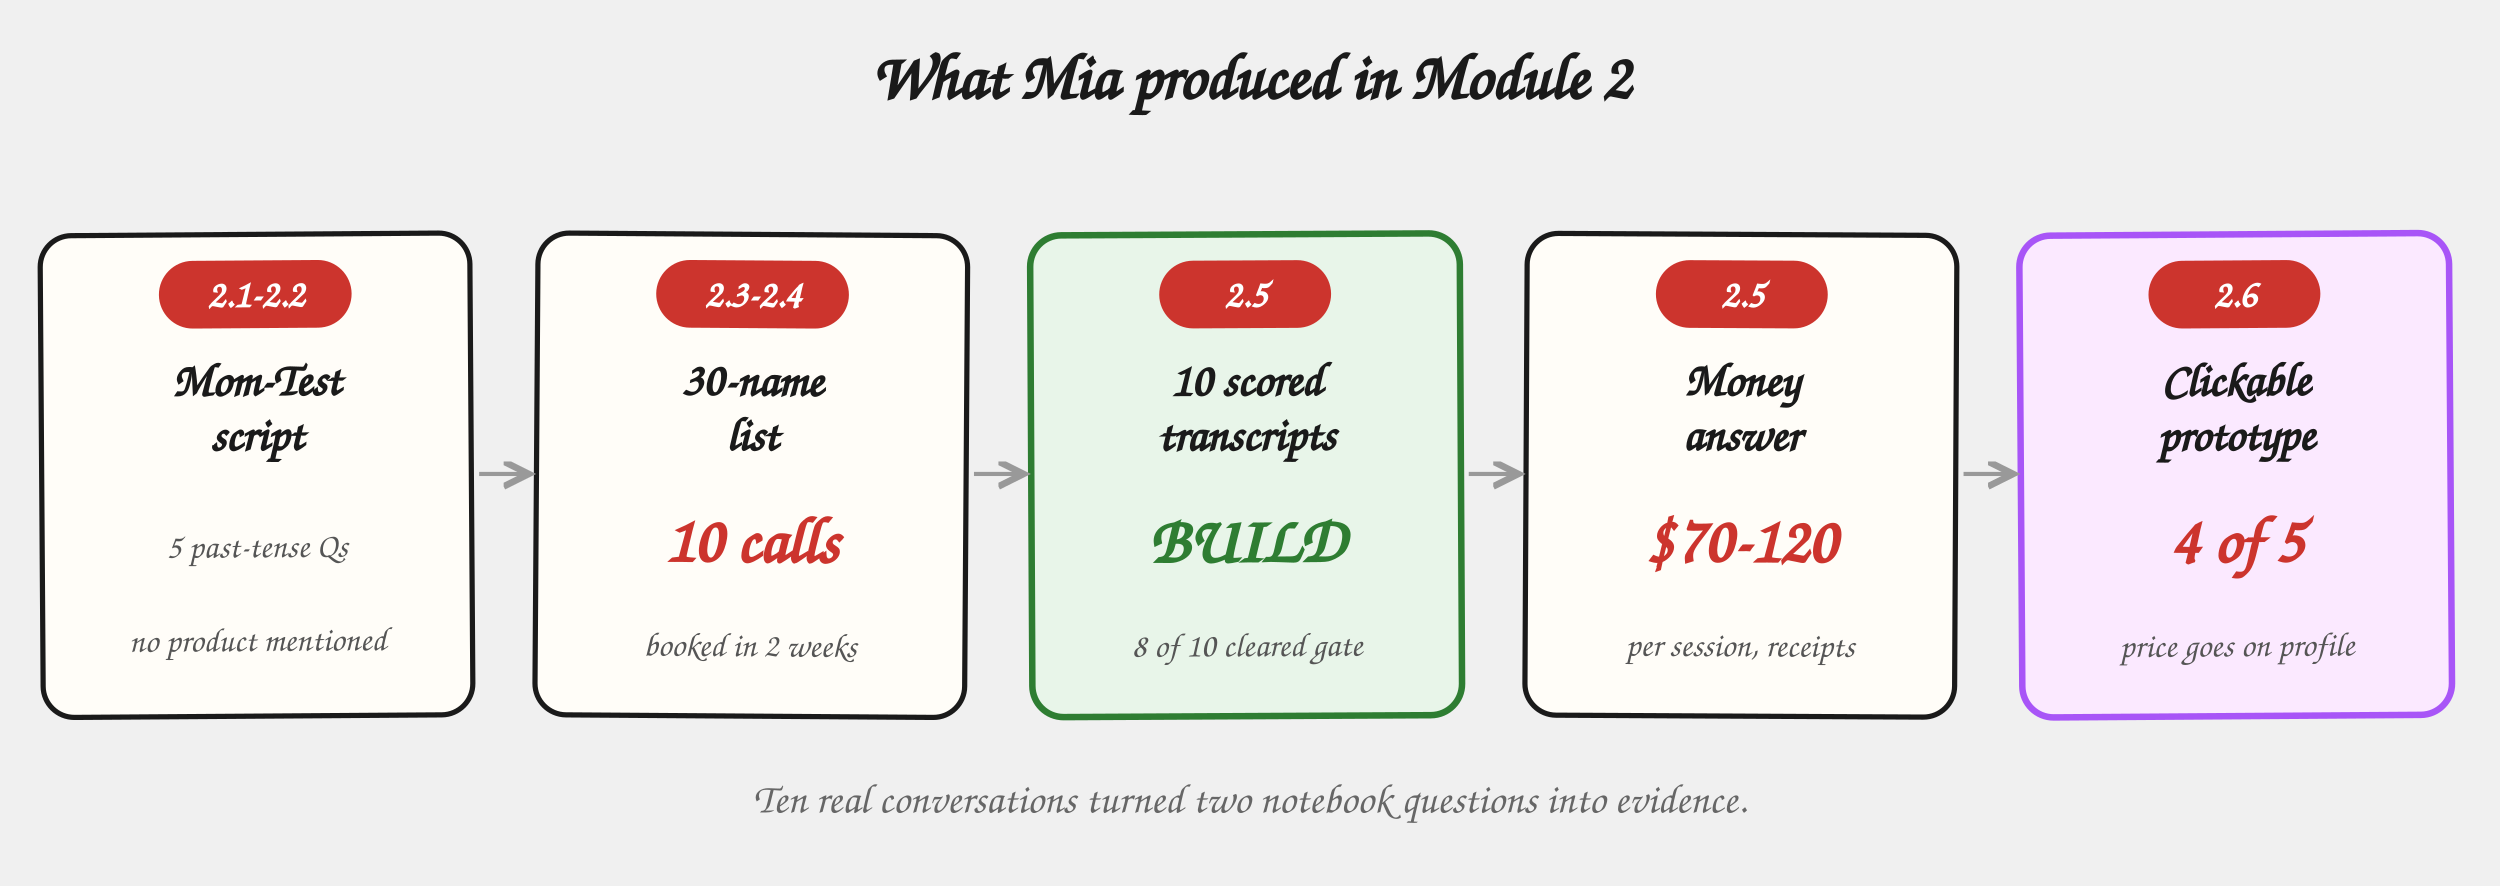
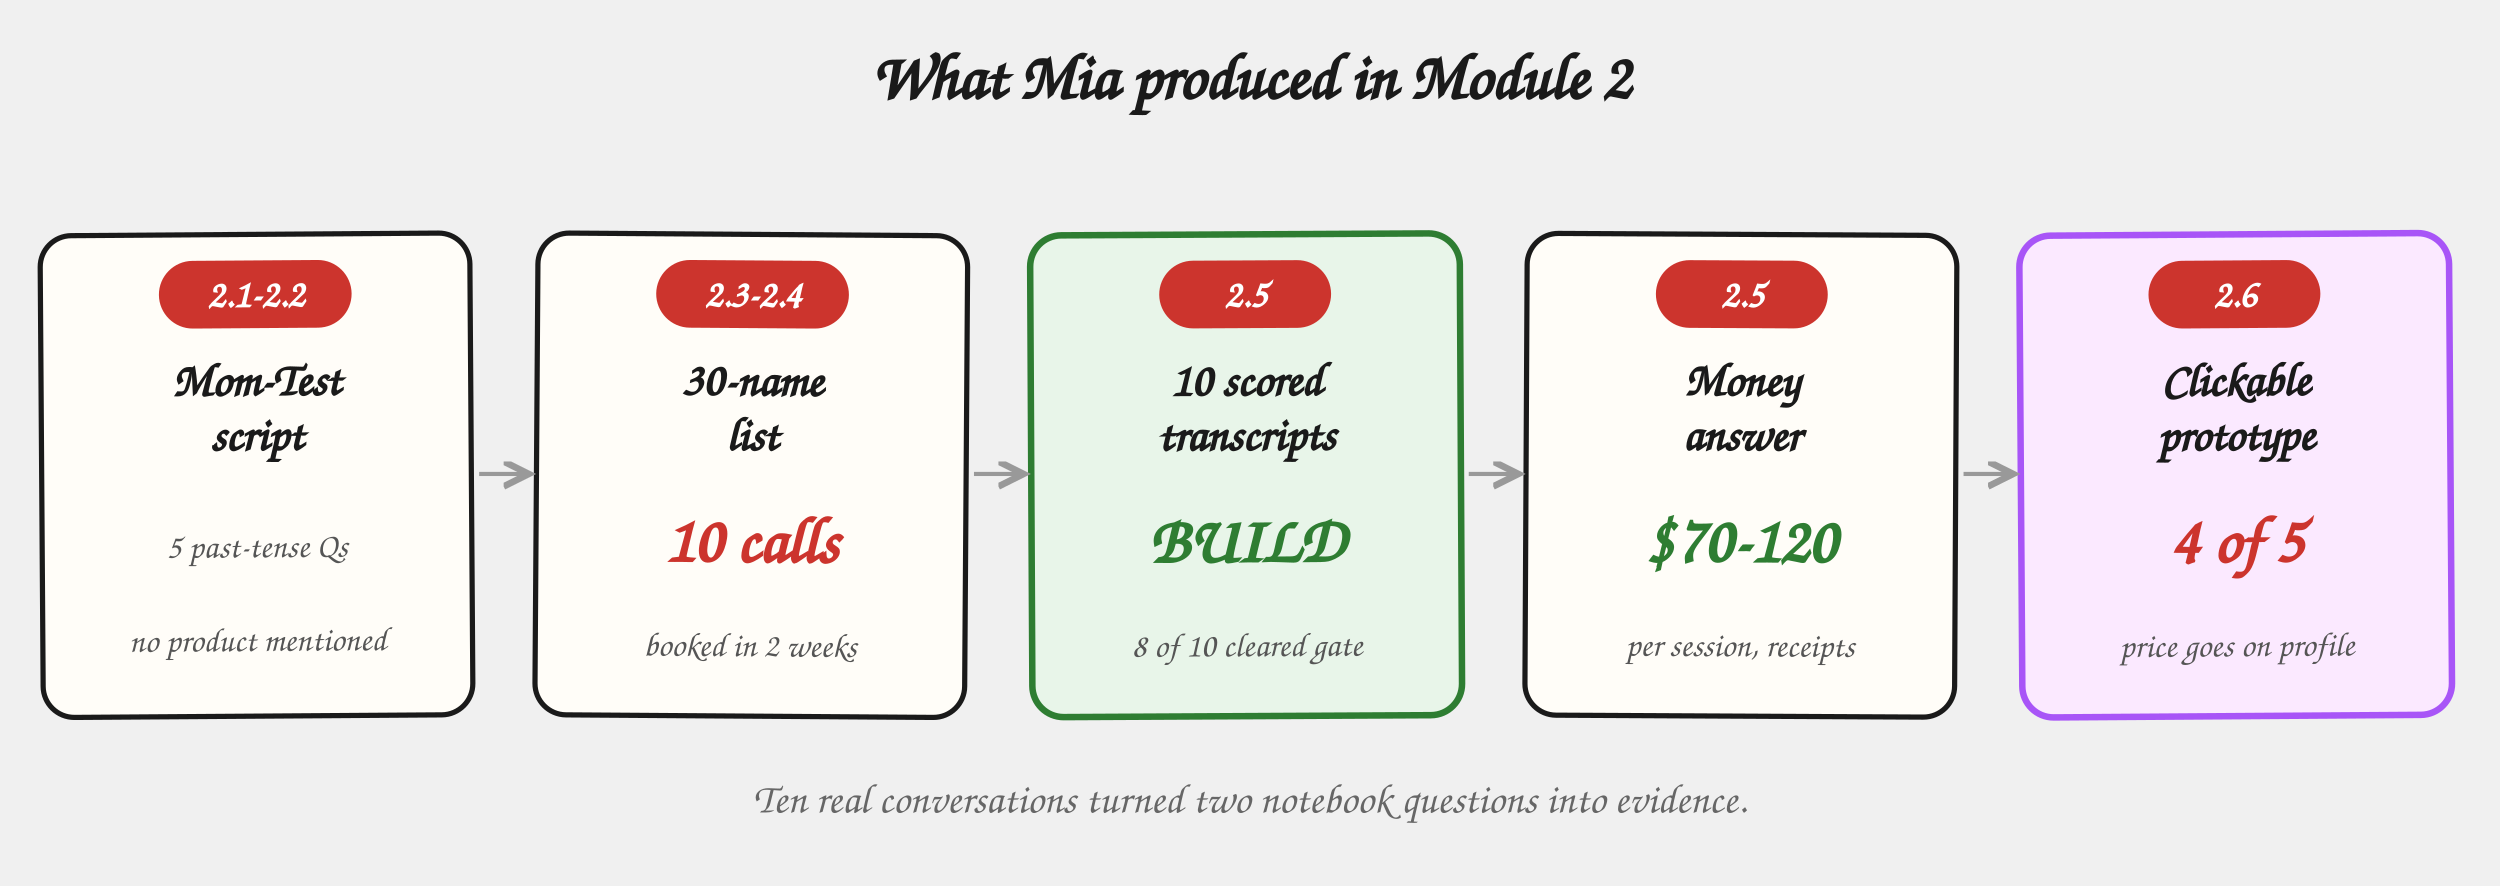
<svg xmlns="http://www.w3.org/2000/svg" viewBox="0 0 960 340" role="img" aria-labelledby="m2-trail-title">
  <defs>
    <style>
-       .h      { font-family: "Caveat", "Patrick Hand", cursive; font-size: 25px; fill: #1a1a1a; font-weight: 700; }
-       .foot   { font-family: "Caveat", "Patrick Hand", cursive; font-size: 16px; fill: #666; font-style: italic; }
-       .chip   { font-family: "Caveat", "Patrick Hand", cursive; font-size: 15px; fill: #ffffff; font-weight: 700; }
-       .title  { font-family: "Caveat", "Patrick Hand", cursive; font-size: 18px; fill: #1a1a1a; font-weight: 700; }
-       .big    { font-family: "Caveat", "Patrick Hand", cursive; font-size: 25px; fill: #cc342d; font-weight: 700; }
-       .gbig   { font-family: "Caveat", "Patrick Hand", cursive; font-size: 25px; fill: #2e7d32; font-weight: 700; }
-       .note   { font-family: "Caveat", "Patrick Hand", cursive; font-size: 13px; fill: #555; }
+       .h      { font-family: "Caveat", "Patrick Hand", "Comic Sans MS", cursive; font-size: 25px; fill: #1a1a1a; font-weight: 700; }
+       .foot   { font-family: "Caveat", "Patrick Hand", "Comic Sans MS", cursive; font-size: 16px; fill: #666; font-style: italic; }
+       .chip   { font-family: "Caveat", "Patrick Hand", "Comic Sans MS", cursive; font-size: 15px; fill: #ffffff; font-weight: 700; }
+       .title  { font-family: "Caveat", "Patrick Hand", "Comic Sans MS", cursive; font-size: 18px; fill: #1a1a1a; font-weight: 700; }
+       .big    { font-family: "Caveat", "Patrick Hand", "Comic Sans MS", cursive; font-size: 25px; fill: #cc342d; font-weight: 700; }
+       .gbig   { font-family: "Caveat", "Patrick Hand", "Comic Sans MS", cursive; font-size: 25px; fill: #2e7d32; font-weight: 700; }
+       .note   { font-family: "Caveat", "Patrick Hand", "Comic Sans MS", cursive; font-size: 13px; fill: #555; }
      .card   { fill: #fffdf8; stroke: #1a1a1a; stroke-width: 2; }
      .build  { fill: #e8f5e9; stroke: #2e7d32; stroke-width: 2.5; }
      .pay    { fill: #fbe9ff; stroke: #a855f7; stroke-width: 2.5; }
      .chipbg { fill: #cc342d; }
    </style>
    <marker id="arw2" markerWidth="9" markerHeight="9" refX="6" refY="3" orient="auto">
      <path d="M0,0 L6,3 L0,6" fill="none" stroke="#999" stroke-width="1.6" />
    </marker>
  </defs>
  <text x="480" y="38" class="h" text-anchor="middle">What Mia produced in Module 2</text>
  <g transform="rotate(-0.4 98.5 182)">
    <rect x="16" y="90" width="165" height="185" rx="12" class="card" />
    <rect x="61.5" y="100" width="74" height="26" rx="13" class="chipbg" />
    <text x="98.5" y="118" class="chip" text-anchor="middle">2.1-2.2</text>
    <text x="98.5" y="152" class="title" text-anchor="middle">Mom-Test</text>
    <text x="98.5" y="173" class="title" text-anchor="middle">script</text>
    <text x="98.5" y="214" class="note" text-anchor="middle">5 past-tense Qs</text>
    <text x="98.5" y="250" class="note" text-anchor="middle">no product mentioned</text>
  </g>
  <g transform="rotate(0.4 288.5 182)">
    <rect x="206" y="90" width="165" height="185" rx="12" class="card" />
    <rect x="251.5" y="100" width="74" height="26" rx="13" class="chipbg" />
    <text x="288.5" y="118" class="chip" text-anchor="middle">2.3-2.4</text>
    <text x="288.5" y="152" class="title" text-anchor="middle">30-name</text>
    <text x="288.5" y="173" class="title" text-anchor="middle">list</text>
    <text x="288.5" y="216" class="big" text-anchor="middle">10 calls</text>
    <text x="288.5" y="252" class="note" text-anchor="middle">booked in 2 weeks</text>
  </g>
  <g transform="rotate(-0.3 478.5 182)">
    <rect x="396" y="90" width="165" height="185" rx="12" class="build" />
    <rect x="445.5" y="100" width="66" height="26" rx="13" class="chipbg" />
    <text x="478.5" y="118" class="chip" text-anchor="middle">2.5</text>
    <text x="478.5" y="152" class="title" text-anchor="middle">10 scored</text>
    <text x="478.5" y="173" class="title" text-anchor="middle">transcripts</text>
    <text x="478.5" y="216" class="gbig" text-anchor="middle">BUILD</text>
    <text x="478.5" y="252" class="note" text-anchor="middle">8 of 10 cleared gate</text>
  </g>
  <g transform="rotate(0.3 668.5 182)">
    <rect x="586" y="90" width="165" height="185" rx="12" class="card" />
    <rect x="635.5" y="100" width="66" height="26" rx="13" class="chipbg" />
    <text x="668.5" y="118" class="chip" text-anchor="middle">2.5</text>
    <text x="668.5" y="152" class="title" text-anchor="middle">Money</text>
    <text x="668.5" y="173" class="title" text-anchor="middle">answer</text>
-     <text x="668.5" y="216" class="big" text-anchor="middle">$70-120</text>
+     <text x="668.5" y="216" class="gbig" text-anchor="middle">$70-120</text>
    <text x="668.5" y="252" class="note" text-anchor="middle">per session, receipts</text>
  </g>
  <g transform="rotate(-0.4 858.5 182)">
    <rect x="776" y="90" width="165" height="185" rx="12" class="pay" />
    <rect x="825.5" y="100" width="66" height="26" rx="13" class="chipbg" />
    <text x="858.5" y="118" class="chip" text-anchor="middle">2.6</text>
    <text x="858.5" y="152" class="title" text-anchor="middle">Clickable</text>
    <text x="858.5" y="173" class="title" text-anchor="middle">prototype</text>
    <text x="858.5" y="216" class="big" text-anchor="middle">4 of 5</text>
    <text x="858.5" y="252" class="note" text-anchor="middle">price goes on profile</text>
  </g>
  <line x1="184" y1="182" x2="203" y2="182" stroke="#999" stroke-width="1.6" marker-end="url(#arw2)" />
  <line x1="374" y1="182" x2="393" y2="182" stroke="#999" stroke-width="1.6" marker-end="url(#arw2)" />
  <line x1="564" y1="182" x2="583" y2="182" stroke="#999" stroke-width="1.6" marker-end="url(#arw2)" />
  <line x1="754" y1="182" x2="773" y2="182" stroke="#999" stroke-width="1.6" marker-end="url(#arw2)" />
  <text x="480" y="312" class="foot" text-anchor="middle">Ten real conversations turned two notebook questions into evidence.</text>
</svg>
